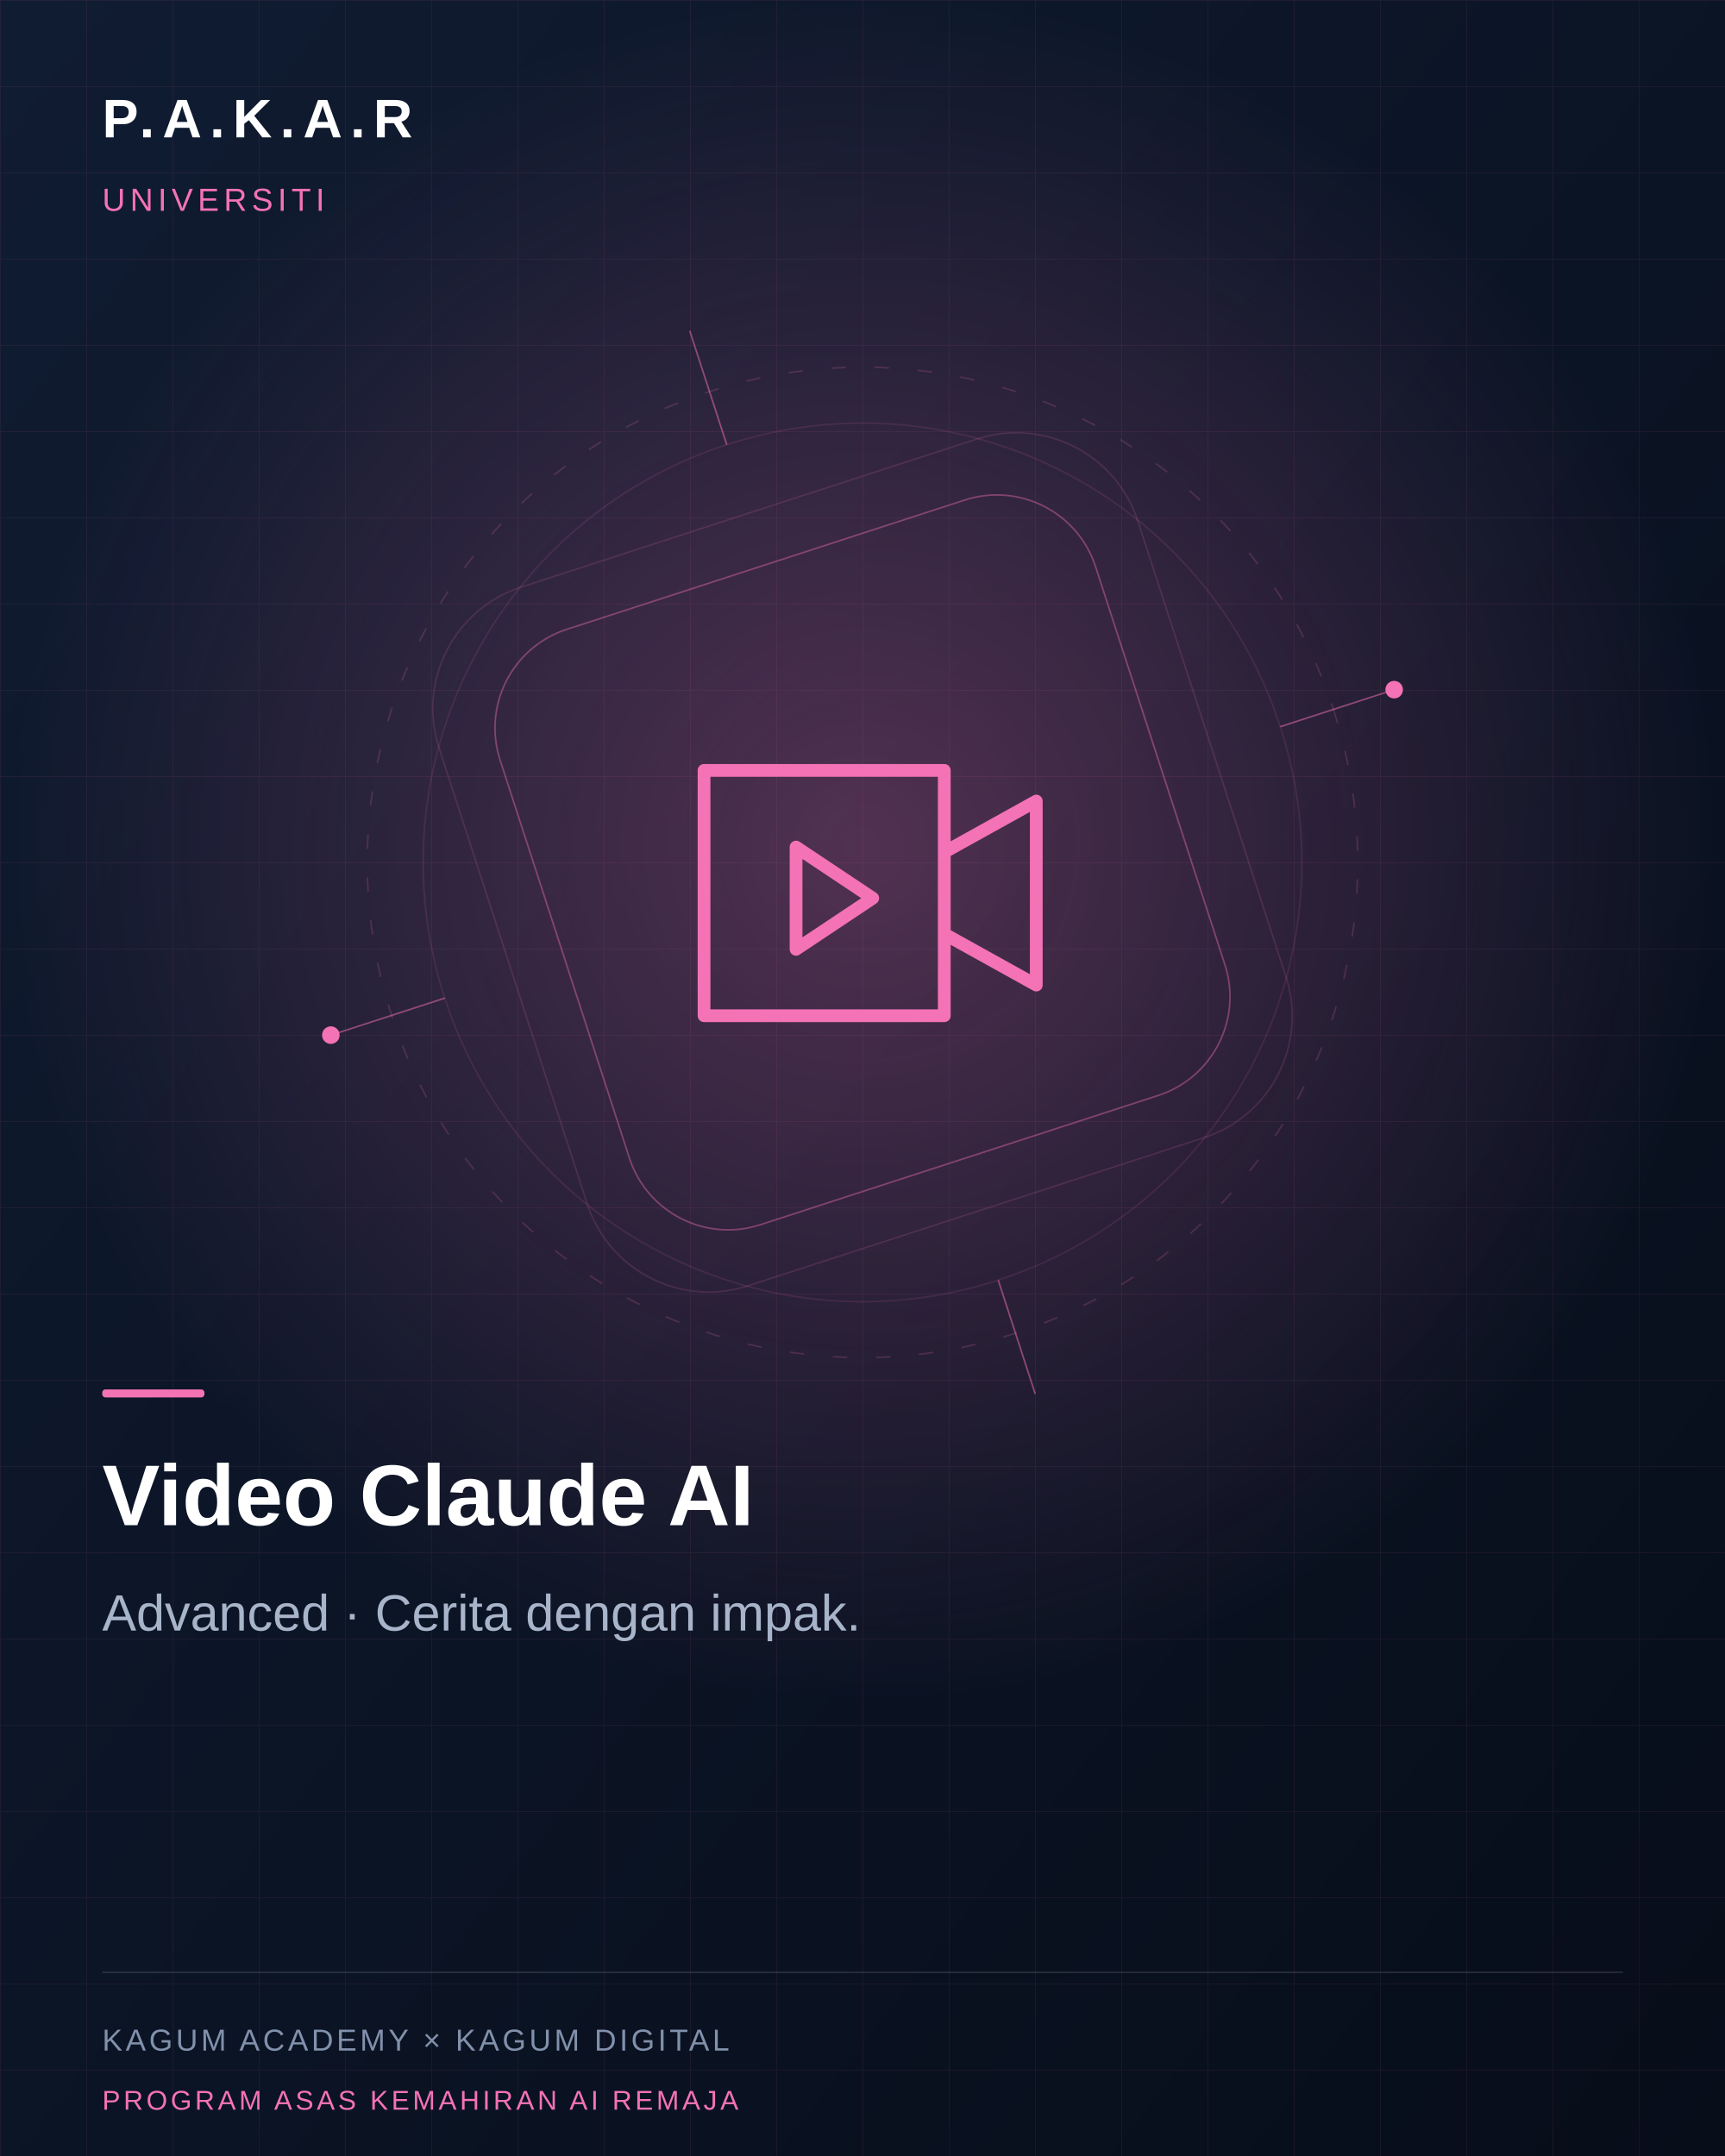
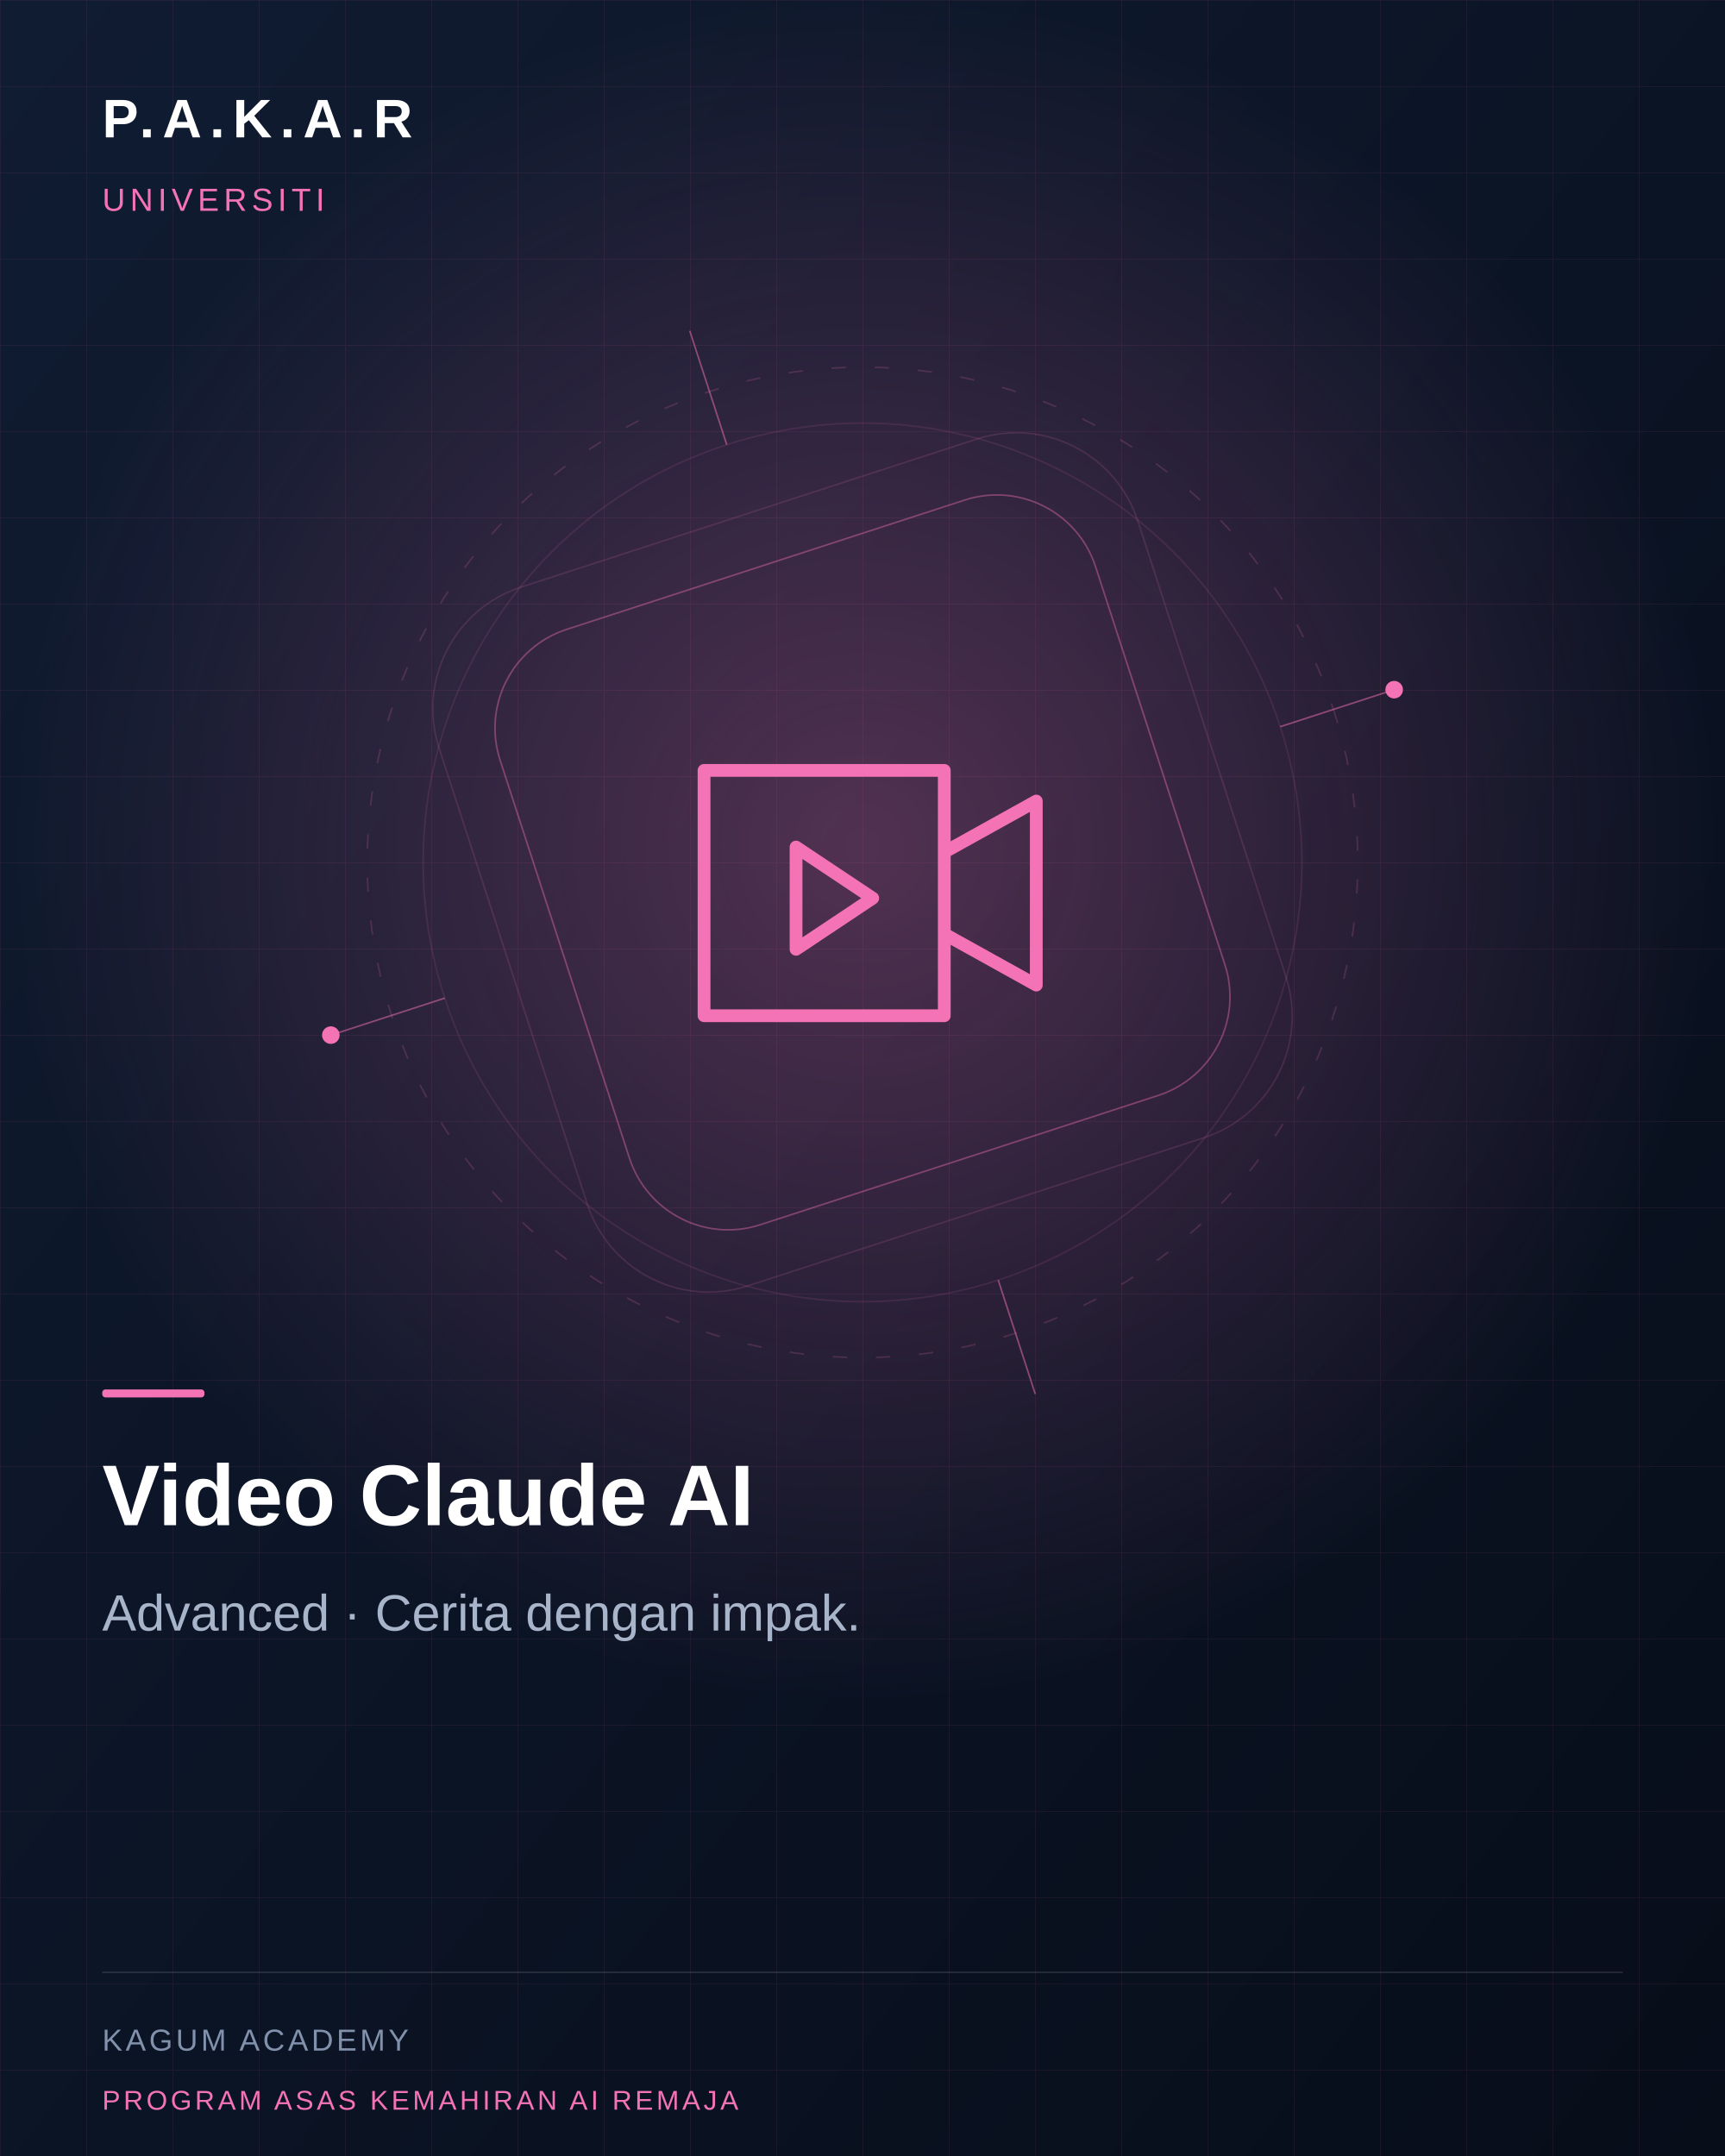
<svg xmlns="http://www.w3.org/2000/svg" width="1080" height="1350" viewBox="0 0 1080 1350">
  <defs>
    <radialGradient id="glow">
      <stop stop-color="#f472b6" stop-opacity=".3" />
      <stop offset="1" stop-color="#f472b6" stop-opacity="0" />
    </radialGradient>
    <pattern id="grid" width="54" height="54" patternUnits="userSpaceOnUse">
      <path d="M54 0H0v54" fill="none" stroke="#f472b6" stroke-opacity=".08" />
    </pattern>
    <linearGradient id="bg" x2="1" y2="1">
      <stop stop-color="#101c32" />
      <stop offset="1" stop-color="#070d19" />
    </linearGradient>
  </defs>
  <rect width="1080" height="1350" fill="url(#bg)" />
  <rect width="1080" height="1350" fill="url(#grid)" />
  <ellipse cx="540" cy="530" rx="540" ry="540" fill="url(#glow)" />
  <text x="64" y="86" fill="#fff" font-family="Arial,sans-serif" font-size="34" font-weight="700" letter-spacing="5">P.A.K.A.R</text>
  <text x="64" y="132" fill="#f472b6" font-family="Arial,sans-serif" font-size="20" letter-spacing="3">UNIVERSITI</text>
  <g transform="translate(540 540) rotate(-18)" fill="none" stroke="#f472b6">
    <rect x="-230" y="-230" width="460" height="460" rx="80" opacity=".15" />
    <rect x="-196" y="-196" width="392" height="392" rx="65" opacity=".4" />
    <circle r="275" opacity=".12" />
    <circle r="310" stroke-dasharray="9 18" opacity=".18" />
    <path d="M-350 0h75m550 0h75M0-350v75m0 550v75" opacity=".5" />
    <circle cx="-350" r="5" fill="#f472b6" />
    <circle cx="350" r="5" fill="#f472b6" />
  </g>
  <g transform="translate(412 412) scale(3.2)" fill="none" stroke="#f472b6" stroke-width="2.5" stroke-linecap="round" stroke-linejoin="round">
    <path d="M9 22h47v48H9z M56 38l18-10v36L56 54z M27 37l15 10-15 10z" />
  </g>
  <rect x="64" y="870" width="64" height="5" rx="2" fill="#f472b6" />
  <text x="64" y="955" fill="#fff" font-family="Arial,sans-serif" font-size="54" font-weight="700">
    <tspan x="64" dy="0">Video Claude AI</tspan>
  </text>
  <text x="64" y="1021" fill="#a8b4c9" font-family="Arial,sans-serif" font-size="32">
    <tspan x="64" dy="0">Advanced · Cerita dengan impak.</tspan>
  </text>
  <path d="M64 1235h952" stroke="#fff" stroke-opacity=".12" />
-   <text x="64" y="1284" fill="#8190ab" font-family="Arial,sans-serif" font-size="19" letter-spacing="2">KAGUM ACADEMY × KAGUM DIGITAL</text>
+   <text x="64" y="1284" fill="#8190ab" font-family="Arial,sans-serif" font-size="19" letter-spacing="2">KAGUM ACADEMY</text>
  <text x="64" y="1321" fill="#f472b6" font-family="Arial,sans-serif" font-size="17" letter-spacing="2">PROGRAM ASAS KEMAHIRAN AI REMAJA</text>
</svg>
